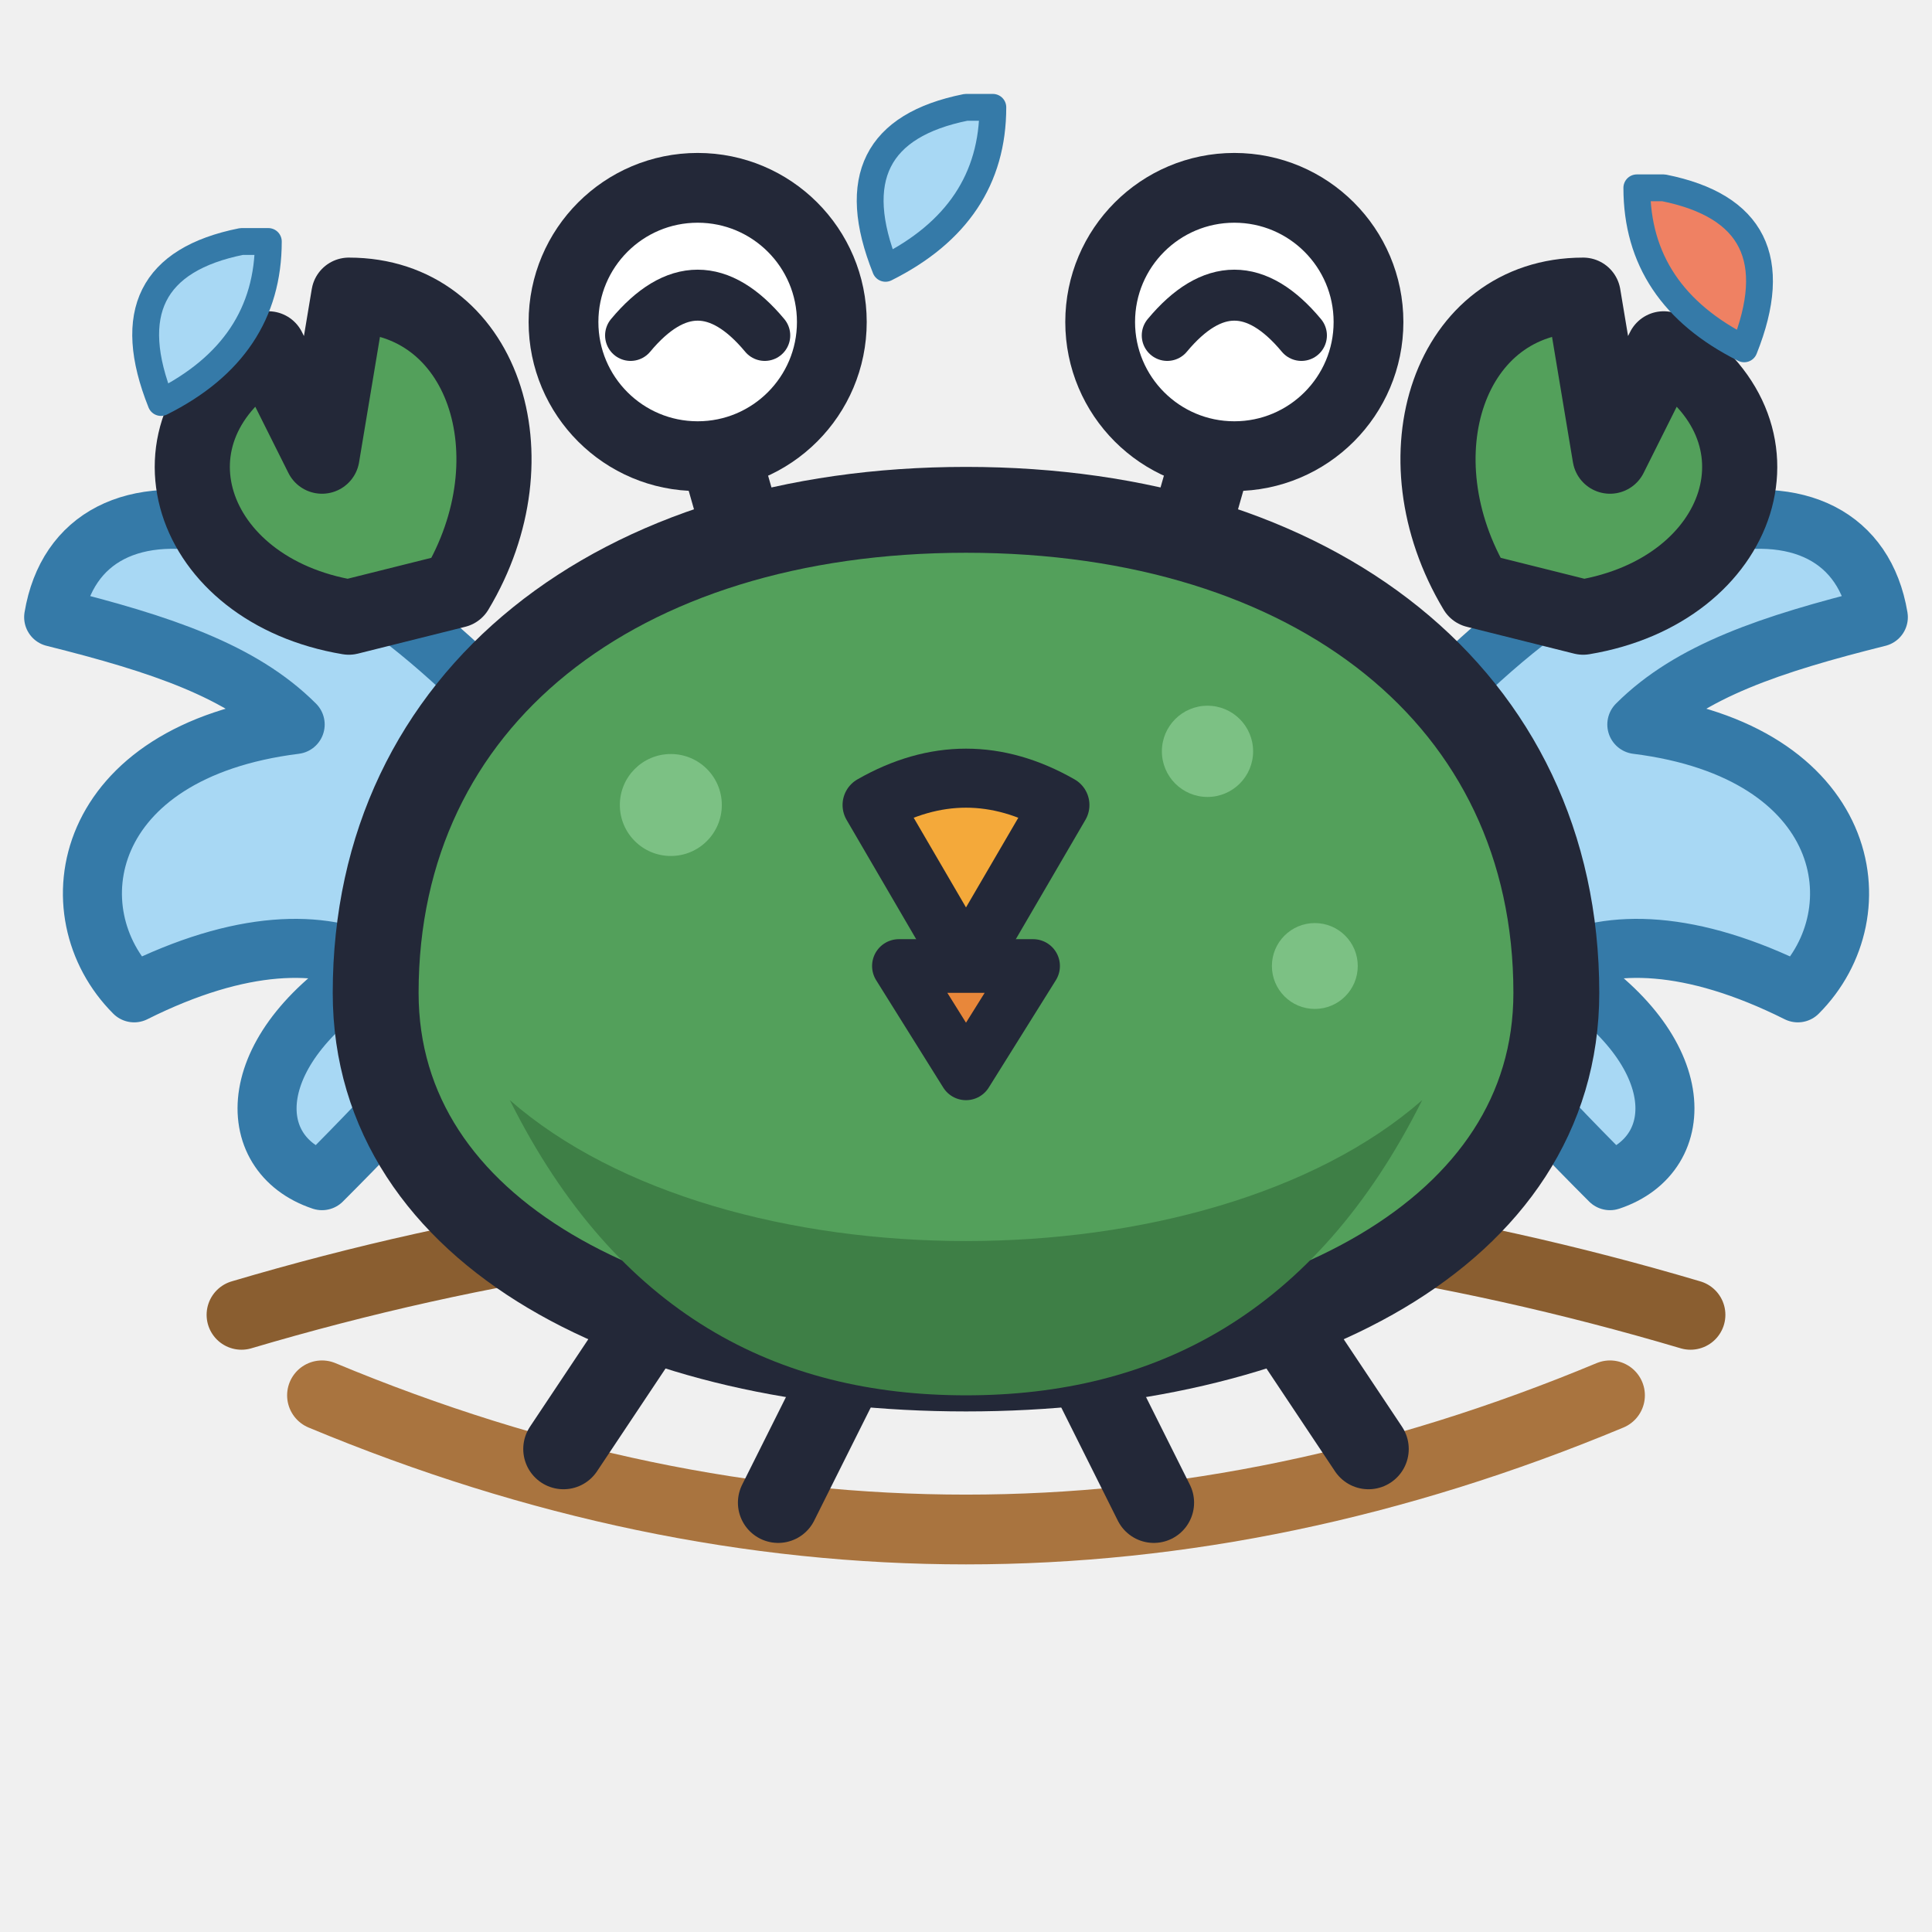
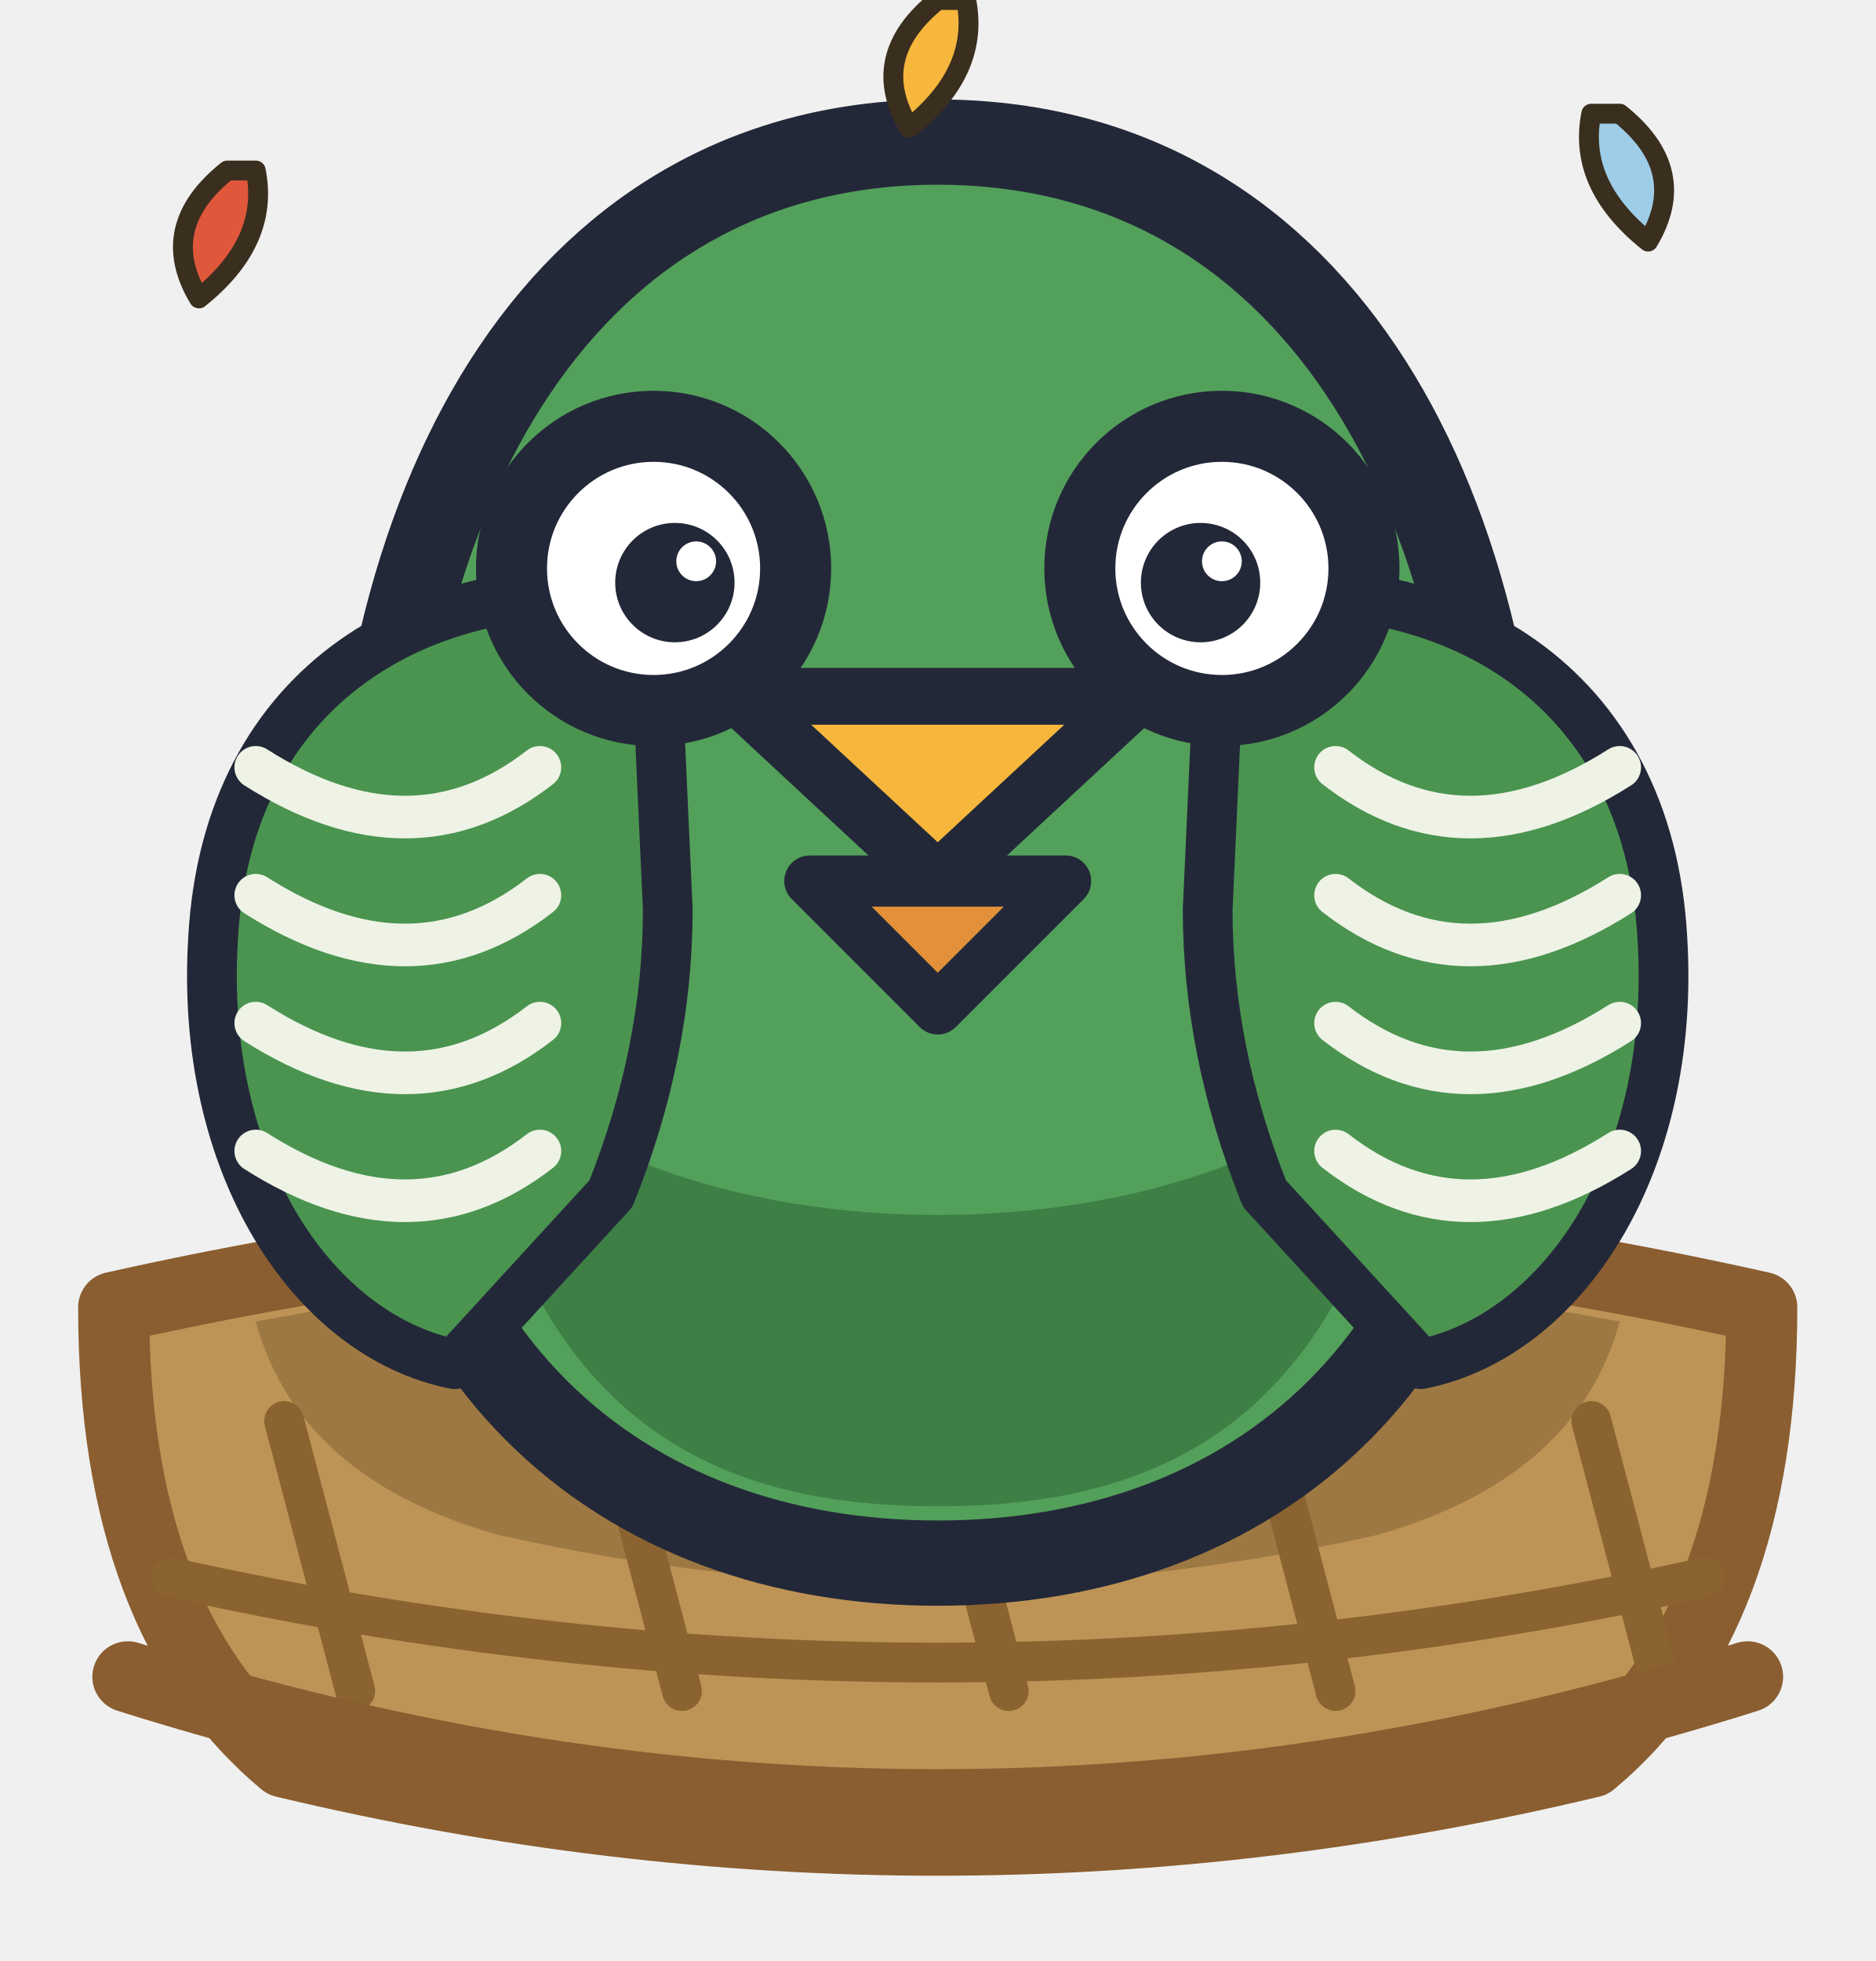
- <svg xmlns="http://www.w3.org/2000/svg" viewBox="0 0 72 72">
-   <path d="M9 49 Q36 41 63 49" fill="none" stroke="#8a5e30" stroke-width="2.6" stroke-linecap="round" />
-   <path d="M12 52 Q36 62 60 52" fill="none" stroke="#a9743f" stroke-width="2.6" stroke-linecap="round" />
-   <g stroke="#357aa8" stroke-width="2.2" stroke-linejoin="round" stroke-linecap="round" fill="#a8d8f4">
-     <path d="M21 29 C12 18 3 17 2 23 C6 24 9 25 11 27 C3 28 2 34 5 37 C9 35 12 35 14 36 C9 39 9 43 12 44 C18 38 22 33 21 29 Z" />
-     <path d="M51 29 C60 18 69 17 70 23 C66 24 63 25 61 27 C69 28 70 34 67 37 C63 35 60 35 58 36 C63 39 63 43 60 44 C54 38 50 33 51 29 Z" />
+ <svg xmlns="http://www.w3.org/2000/svg" viewBox="-2 6 132 138">
+   <path d="M6 98 Q64 85 122 98 Q122 120 110 130 Q64 141 18 130 Q6 120 6 98 Z" fill="#bd9456" stroke="#8a5e30" stroke-width="5" stroke-linejoin="round" />
+   <path d="M16 99 Q64 90 112 99 Q109 110 95 114 Q64 121 33 114 Q19 110 16 99 Z" fill="#9e7842" />
+   <g stroke="#8a6330" stroke-width="2.8" fill="none" stroke-linecap="round">
+     <path d="M10 117 Q64 129 118 117" />
+     <path d="M18 106 L23 125 M41 106 L46 125 M64 106 L69 125 M87 106 L92 125 M110 106 L115 125" />
  </g>
-   <path d="M13 23 C7 22 5 16 10 13 L12 17 L13 11 C18 11 20 17 17 22 Z" fill="#53a05b" stroke="#232838" stroke-width="2.8" stroke-linejoin="round" />
-   <path d="M59 23 C65 22 67 16 62 13 L60 17 L59 11 C54 11 52 17 55 22 Z" fill="#53a05b" stroke="#232838" stroke-width="2.8" stroke-linejoin="round" />
-   <g fill="none" stroke="#232838" stroke-width="3" stroke-linecap="round">
-     <path d="M25 48 L21 54 M32 50 L29 56 M40 50 L43 56 M47 48 L51 54" />
+   <path d="M64 16 C38 16 24 40 24 72 C24 102 42 116 64 116 C86 116 104 102 104 72 C104 40 90 16 64 16 Z" fill="#53a05b" stroke="#232838" stroke-width="6" />
+   <path d="M30 78 C42 96 86 96 98 78 C94 106 80 112 64 112 C48 112 34 106 30 78 Z" fill="#3e7f46" />
+   <path d="M44 48 C28 46 14 54 13 72 C12 88 20 100 30 102 L41 90 Q45 80 45 70 Z" fill="#4a9450" stroke="#232838" stroke-width="3.5" stroke-linejoin="round" />
+   <g fill="none" stroke="#eef3e6" stroke-width="3" stroke-linecap="round">
+     <path d="M16 60 Q27 67 36 60" />
+     <path d="M16 69 Q27 76 36 69" />
+     <path d="M16 78 Q27 85 36 78" />
+     <path d="M16 87 Q27 94 36 87" />
  </g>
-   <path d="M14 37 C14 26 23 19 36 19 C49 19 58 26 58 37 C58 46 48 51 36 51 C24 51 14 46 14 37 Z" fill="#53a05b" stroke="#232838" stroke-width="3.2" />
-   <path d="M19 41 C27 48 45 48 53 41 C49 49 43 52 36 52 C29 52 23 49 19 41 Z" fill="#3e7f46" />
-   <g fill="#7cc184">
-     <circle cx="25" cy="30" r="1.9" />
-     <circle cx="45" cy="28" r="1.7" />
-     <circle cx="49" cy="36" r="1.6" />
+   <g transform="matrix(-1,0,0,1,128,0)">
+     <path d="M44 48 C28 46 14 54 13 72 C12 88 20 100 30 102 L41 90 Q45 80 45 70 Z" fill="#4a9450" stroke="#232838" stroke-width="3.5" stroke-linejoin="round" />
+     <g fill="none" stroke="#eef3e6" stroke-width="3" stroke-linecap="round">
+       <path d="M16 60 Q27 67 36 60" />
+       <path d="M16 69 Q27 76 36 69" />
+       <path d="M16 78 Q27 85 36 78" />
+       <path d="M16 87 Q27 94 36 87" />
+     </g>
  </g>
-   <g fill="none" stroke="#232838" stroke-width="3">
-     <path d="M28 21 L26 14" />
-     <path d="M44 21 L46 14" />
+   <circle cx="44" cy="46" r="10" fill="#ffffff" stroke="#232838" stroke-width="5" />
+   <circle cx="84" cy="46" r="10" fill="#ffffff" stroke="#232838" stroke-width="5" />
+   <circle cx="45.5" cy="47" r="4.2" fill="#232838" />
+   <circle cx="82.5" cy="47" r="4.2" fill="#232838" />
+   <circle cx="47" cy="45.5" r="1.4" fill="#ffffff" />
+   <circle cx="84" cy="45.5" r="1.4" fill="#ffffff" />
+   <path d="M50 55 L78 55 L64 68 Z" fill="#f6b73c" stroke="#232838" stroke-width="4" stroke-linejoin="round" />
+   <path d="M55 68 L73 68 L64 77 Z" fill="#e2913a" stroke="#232838" stroke-width="3.6" stroke-linejoin="round" />
+   <g stroke="#3a2e1e" stroke-width="1.4" stroke-linejoin="round">
+     <path d="M14 18 Q9 22 12 27 Q17 23 16 18 Z" fill="#e1573c" />
+     <path d="M112 14 Q117 18 114 23 Q109 19 110 14 Z" fill="#9ecde8" />
+     <path d="M64 6 Q59 10 62 15 Q67 11 66 6 Z" fill="#f6b73c" />
  </g>
-   <circle cx="26" cy="12" r="5" fill="#ffffff" stroke="#232838" stroke-width="2.6" />
-   <circle cx="46" cy="12" r="5" fill="#ffffff" stroke="#232838" stroke-width="2.6" />
-   <path d="M23.5 12.5 Q26 9.5 28.5 12.5" fill="none" stroke="#232838" stroke-width="1.9" stroke-linecap="round" />
-   <path d="M43.5 12.5 Q46 9.5 48.5 12.5" fill="none" stroke="#232838" stroke-width="1.9" stroke-linecap="round" />
-   <path d="M32.5 30 L36 36 L39.5 30 Q36 28 32.5 30 Z" fill="#f4a93a" stroke="#232838" stroke-width="2.2" stroke-linejoin="round" />
-   <path d="M33.5 36 L36 40 L38.5 36 Z" fill="#e8873a" stroke="#232838" stroke-width="2" stroke-linejoin="round" />
-   <g stroke="#357aa8" stroke-width="1" stroke-linejoin="round">
-     <path d="M9 9 Q4 10 6 15 Q10 13 10 9 Z" fill="#a8d8f4" />
-     <path d="M62 7 Q67 8 65 13 Q61 11 61 7 Z" fill="#ef8163" />
-     <path d="M36 4 Q31 5 33 10 Q37 8 37 4 Z" fill="#a8d8f4" />
+   <g stroke="#8a5e30" stroke-width="5" fill="none" stroke-linecap="round">
+     <path d="M7 124 Q64 142 121 124" />
  </g>
</svg>
